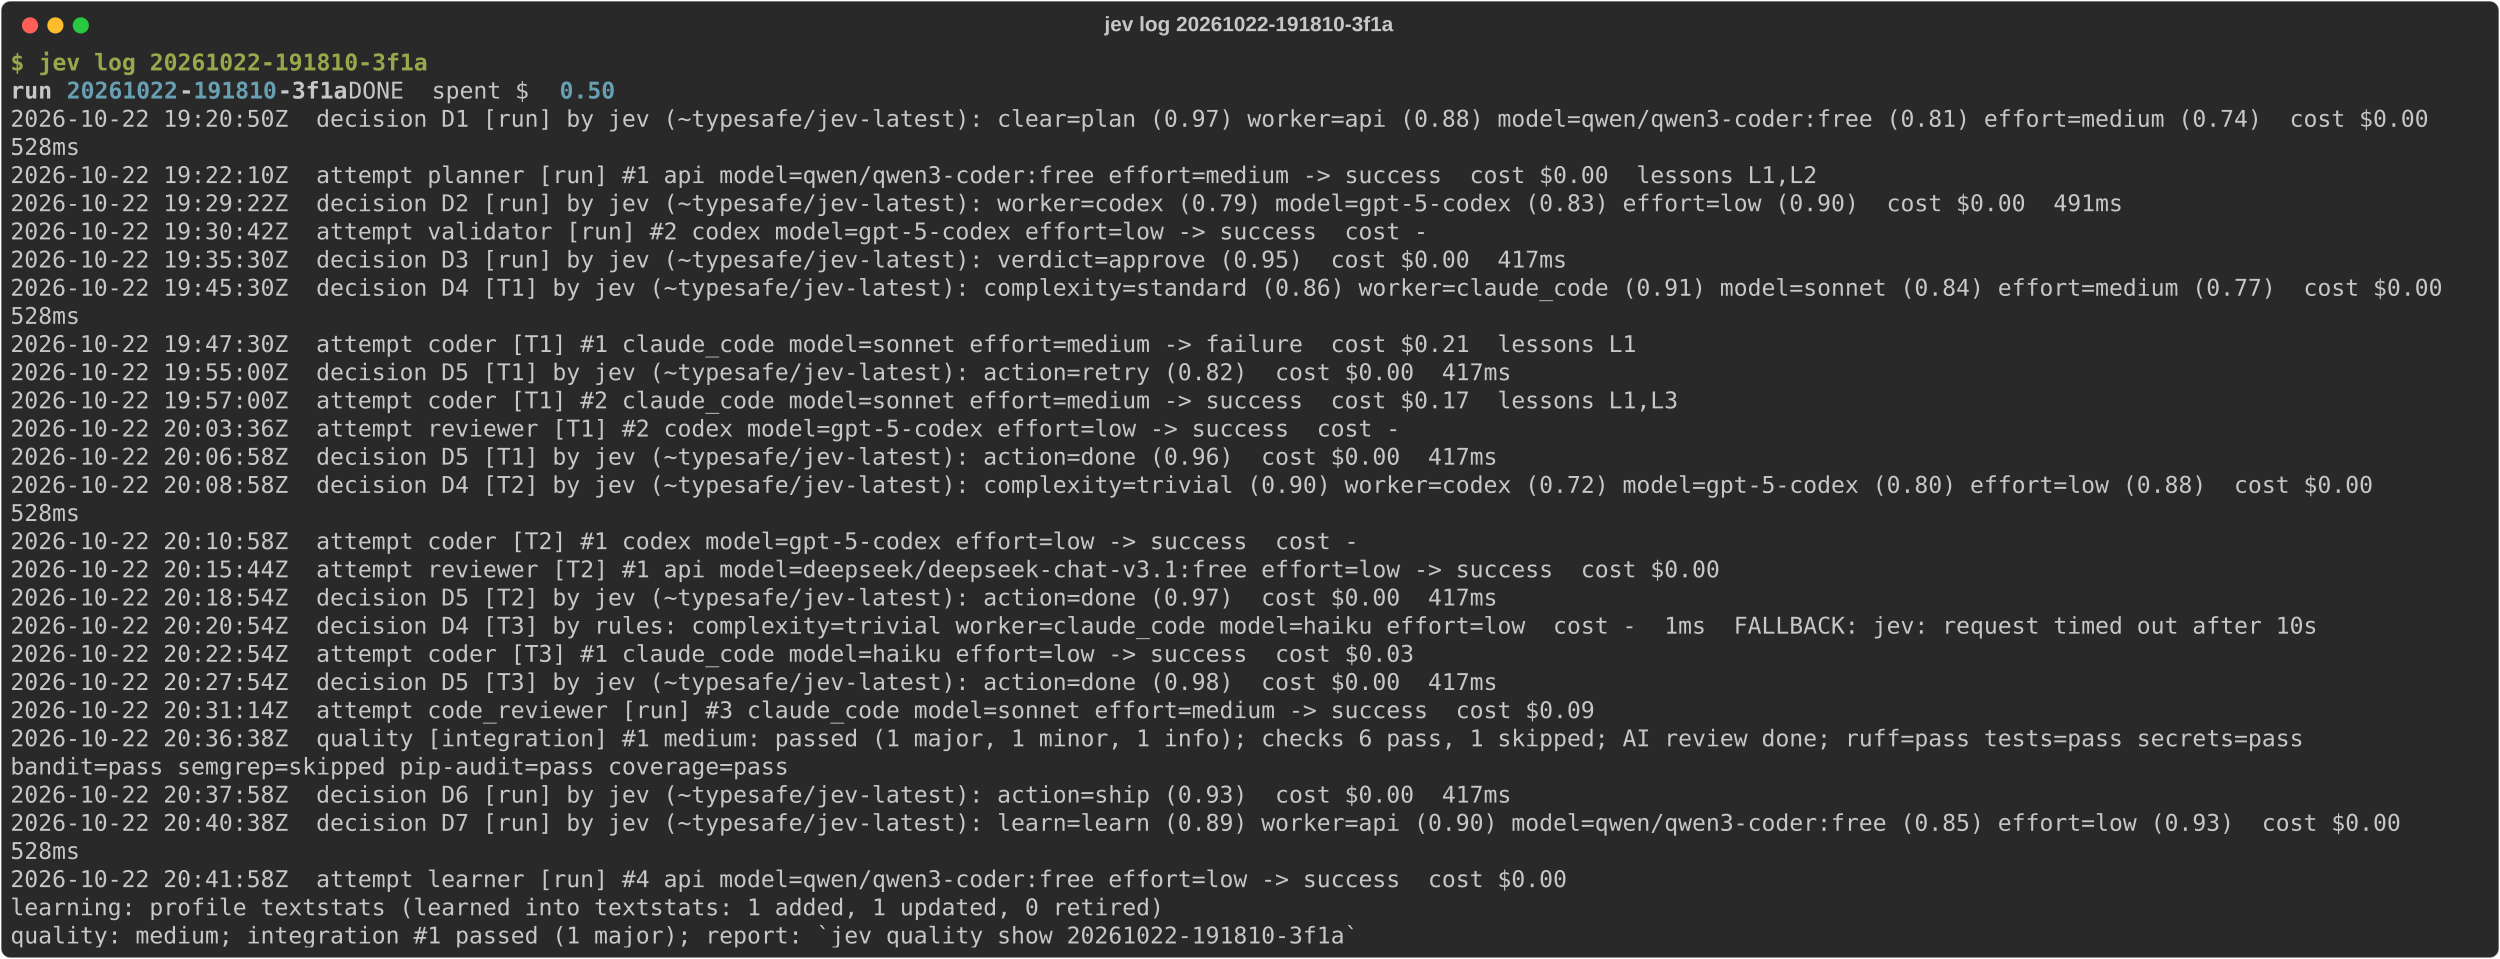
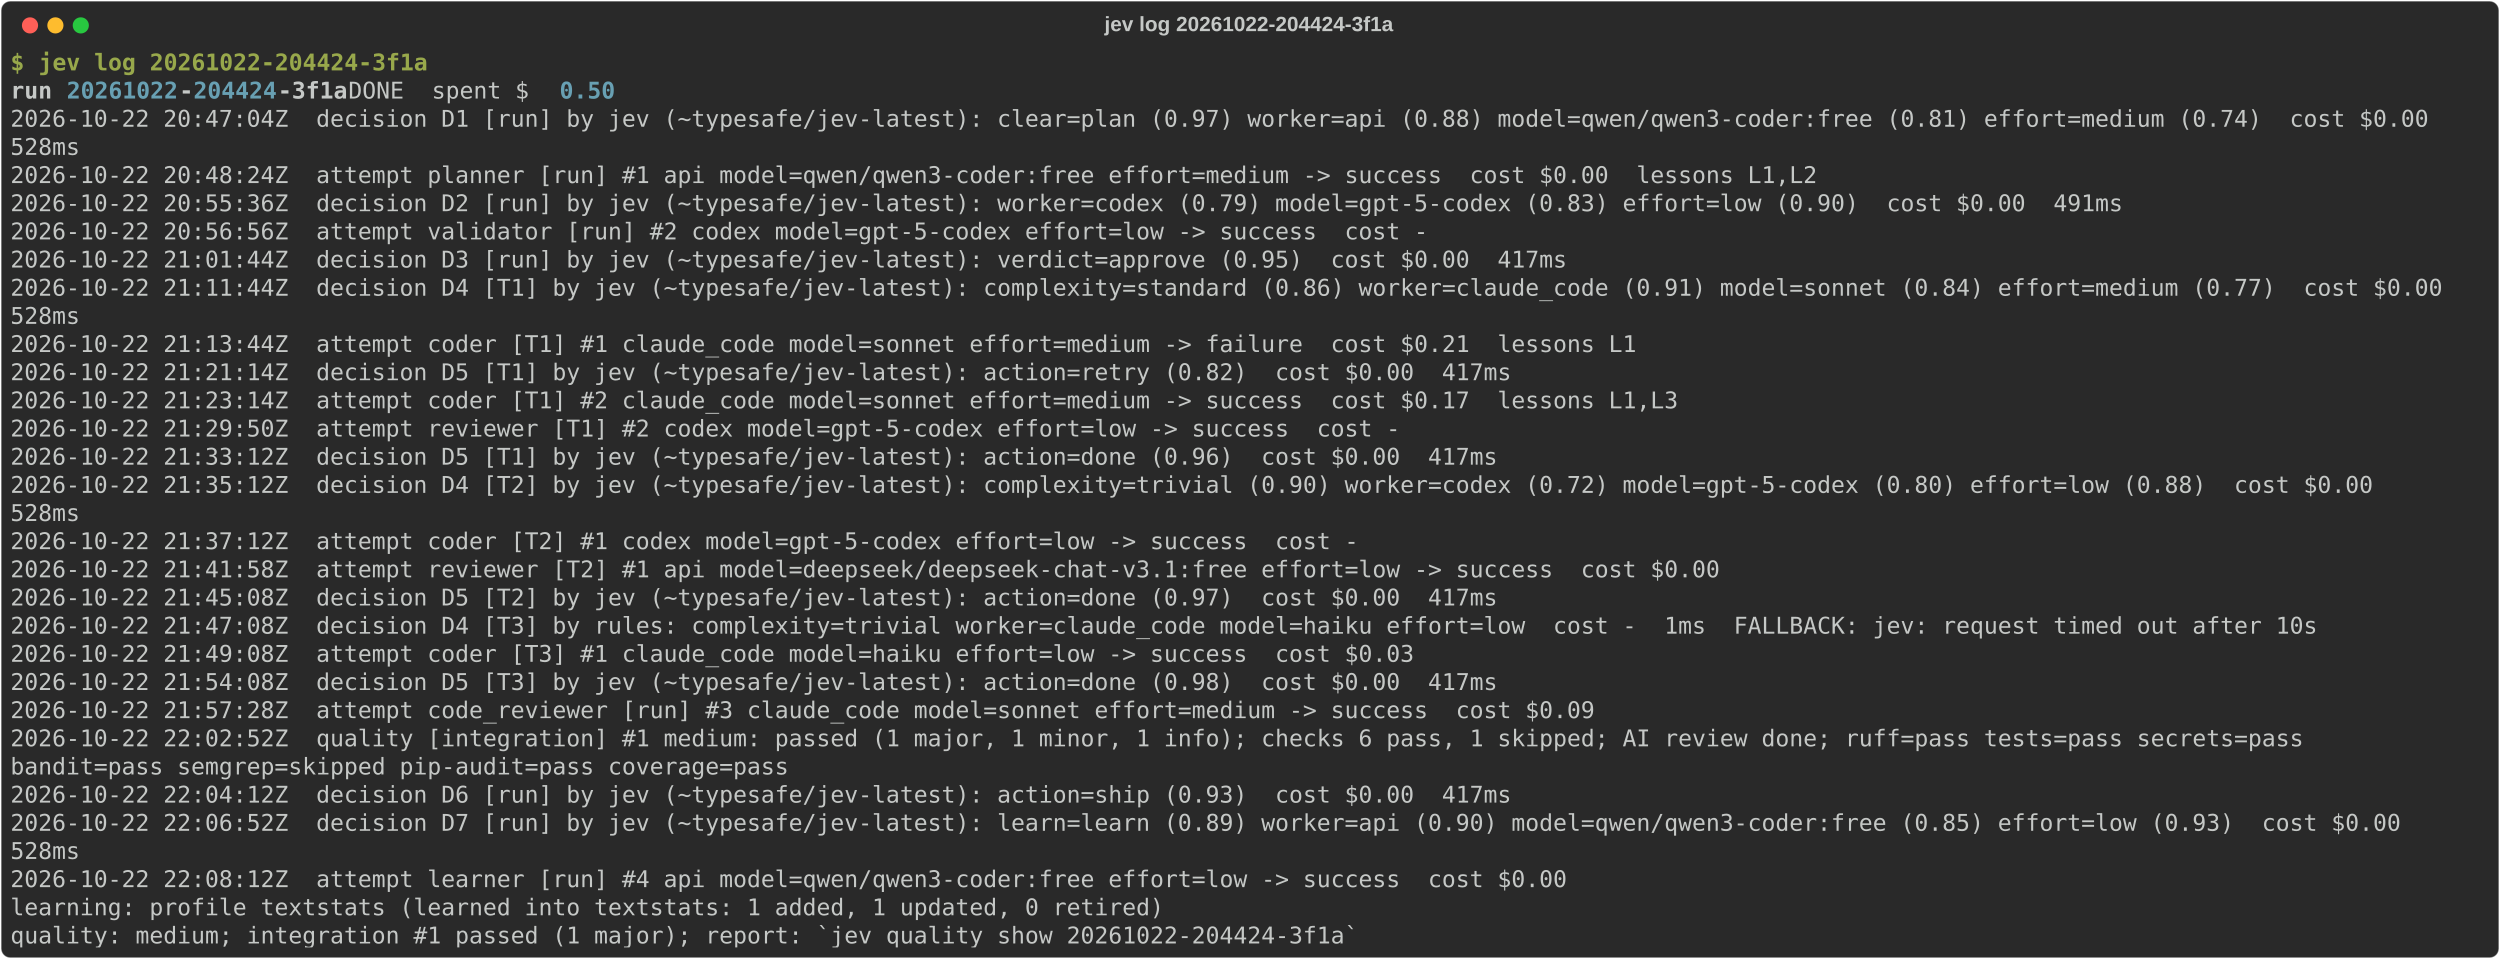
<svg xmlns="http://www.w3.org/2000/svg" class="rich-terminal" viewBox="0 0 2166 830.8">
  <style>

    @font-face {
        font-family: "Fira Code";
        src: local("FiraCode-Regular"),
                url("https://cdnjs.cloudflare.com/ajax/libs/firacode/6.2.0/woff2/FiraCode-Regular.woff2") format("woff2"),
                url("https://cdnjs.cloudflare.com/ajax/libs/firacode/6.2.0/woff/FiraCode-Regular.woff") format("woff");
        font-style: normal;
        font-weight: 400;
    }
    @font-face {
        font-family: "Fira Code";
        src: local("FiraCode-Bold"),
                url("https://cdnjs.cloudflare.com/ajax/libs/firacode/6.2.0/woff2/FiraCode-Bold.woff2") format("woff2"),
                url("https://cdnjs.cloudflare.com/ajax/libs/firacode/6.2.0/woff/FiraCode-Bold.woff") format("woff");
        font-style: bold;
        font-weight: 700;
    }

-     .terminal-2512113584-matrix {
+     .terminal-3201290101-matrix {
        font-family: Fira Code, monospace;
        font-size: 20px;
        line-height: 24.4px;
        font-variant-east-asian: full-width;
    }

-     .terminal-2512113584-title {
+     .terminal-3201290101-title {
        font-size: 18px;
        font-weight: bold;
        font-family: arial;
    }

-     .terminal-2512113584-r1 { fill: #98a84b;font-weight: bold }
- .terminal-2512113584-r2 { fill: #c5c8c6 }
- .terminal-2512113584-r3 { fill: #c5c8c6;font-weight: bold }
- .terminal-2512113584-r4 { fill: #68a0b3;font-weight: bold }
+     .terminal-3201290101-r1 { fill: #98a84b;font-weight: bold }
+ .terminal-3201290101-r2 { fill: #c5c8c6 }
+ .terminal-3201290101-r3 { fill: #c5c8c6;font-weight: bold }
+ .terminal-3201290101-r4 { fill: #68a0b3;font-weight: bold }
    </style>
  <defs>
-     <clipPath id="terminal-2512113584-clip-terminal">
+     <clipPath id="terminal-3201290101-clip-terminal">
      <rect x="0" y="0" width="2146.2" height="779.8" />
    </clipPath>
-     <clipPath id="terminal-2512113584-line-0">
+     <clipPath id="terminal-3201290101-line-0">
      <rect x="0" y="1.5" width="2147.2" height="24.65" />
    </clipPath>
-     <clipPath id="terminal-2512113584-line-1">
+     <clipPath id="terminal-3201290101-line-1">
      <rect x="0" y="25.9" width="2147.2" height="24.65" />
    </clipPath>
-     <clipPath id="terminal-2512113584-line-2">
+     <clipPath id="terminal-3201290101-line-2">
      <rect x="0" y="50.3" width="2147.2" height="24.65" />
    </clipPath>
-     <clipPath id="terminal-2512113584-line-3">
+     <clipPath id="terminal-3201290101-line-3">
      <rect x="0" y="74.7" width="2147.2" height="24.65" />
    </clipPath>
-     <clipPath id="terminal-2512113584-line-4">
+     <clipPath id="terminal-3201290101-line-4">
      <rect x="0" y="99.1" width="2147.2" height="24.65" />
    </clipPath>
-     <clipPath id="terminal-2512113584-line-5">
+     <clipPath id="terminal-3201290101-line-5">
      <rect x="0" y="123.5" width="2147.2" height="24.65" />
    </clipPath>
-     <clipPath id="terminal-2512113584-line-6">
+     <clipPath id="terminal-3201290101-line-6">
      <rect x="0" y="147.9" width="2147.2" height="24.65" />
    </clipPath>
-     <clipPath id="terminal-2512113584-line-7">
+     <clipPath id="terminal-3201290101-line-7">
      <rect x="0" y="172.3" width="2147.2" height="24.65" />
    </clipPath>
-     <clipPath id="terminal-2512113584-line-8">
+     <clipPath id="terminal-3201290101-line-8">
      <rect x="0" y="196.7" width="2147.2" height="24.65" />
    </clipPath>
-     <clipPath id="terminal-2512113584-line-9">
+     <clipPath id="terminal-3201290101-line-9">
      <rect x="0" y="221.1" width="2147.2" height="24.65" />
    </clipPath>
-     <clipPath id="terminal-2512113584-line-10">
+     <clipPath id="terminal-3201290101-line-10">
      <rect x="0" y="245.5" width="2147.2" height="24.65" />
    </clipPath>
-     <clipPath id="terminal-2512113584-line-11">
+     <clipPath id="terminal-3201290101-line-11">
      <rect x="0" y="269.9" width="2147.2" height="24.65" />
    </clipPath>
-     <clipPath id="terminal-2512113584-line-12">
+     <clipPath id="terminal-3201290101-line-12">
      <rect x="0" y="294.3" width="2147.2" height="24.65" />
    </clipPath>
-     <clipPath id="terminal-2512113584-line-13">
+     <clipPath id="terminal-3201290101-line-13">
      <rect x="0" y="318.7" width="2147.2" height="24.65" />
    </clipPath>
-     <clipPath id="terminal-2512113584-line-14">
+     <clipPath id="terminal-3201290101-line-14">
      <rect x="0" y="343.1" width="2147.2" height="24.65" />
    </clipPath>
-     <clipPath id="terminal-2512113584-line-15">
+     <clipPath id="terminal-3201290101-line-15">
      <rect x="0" y="367.5" width="2147.2" height="24.65" />
    </clipPath>
-     <clipPath id="terminal-2512113584-line-16">
+     <clipPath id="terminal-3201290101-line-16">
      <rect x="0" y="391.9" width="2147.2" height="24.65" />
    </clipPath>
-     <clipPath id="terminal-2512113584-line-17">
+     <clipPath id="terminal-3201290101-line-17">
      <rect x="0" y="416.3" width="2147.2" height="24.65" />
    </clipPath>
-     <clipPath id="terminal-2512113584-line-18">
+     <clipPath id="terminal-3201290101-line-18">
      <rect x="0" y="440.7" width="2147.2" height="24.65" />
    </clipPath>
-     <clipPath id="terminal-2512113584-line-19">
+     <clipPath id="terminal-3201290101-line-19">
      <rect x="0" y="465.1" width="2147.2" height="24.65" />
    </clipPath>
-     <clipPath id="terminal-2512113584-line-20">
+     <clipPath id="terminal-3201290101-line-20">
      <rect x="0" y="489.5" width="2147.2" height="24.65" />
    </clipPath>
-     <clipPath id="terminal-2512113584-line-21">
+     <clipPath id="terminal-3201290101-line-21">
      <rect x="0" y="513.9" width="2147.2" height="24.65" />
    </clipPath>
-     <clipPath id="terminal-2512113584-line-22">
+     <clipPath id="terminal-3201290101-line-22">
      <rect x="0" y="538.3" width="2147.2" height="24.65" />
    </clipPath>
-     <clipPath id="terminal-2512113584-line-23">
+     <clipPath id="terminal-3201290101-line-23">
      <rect x="0" y="562.7" width="2147.2" height="24.65" />
    </clipPath>
-     <clipPath id="terminal-2512113584-line-24">
+     <clipPath id="terminal-3201290101-line-24">
      <rect x="0" y="587.1" width="2147.2" height="24.65" />
    </clipPath>
-     <clipPath id="terminal-2512113584-line-25">
+     <clipPath id="terminal-3201290101-line-25">
      <rect x="0" y="611.5" width="2147.2" height="24.65" />
    </clipPath>
-     <clipPath id="terminal-2512113584-line-26">
+     <clipPath id="terminal-3201290101-line-26">
      <rect x="0" y="635.9" width="2147.2" height="24.65" />
    </clipPath>
-     <clipPath id="terminal-2512113584-line-27">
+     <clipPath id="terminal-3201290101-line-27">
      <rect x="0" y="660.3" width="2147.2" height="24.65" />
    </clipPath>
-     <clipPath id="terminal-2512113584-line-28">
+     <clipPath id="terminal-3201290101-line-28">
      <rect x="0" y="684.7" width="2147.2" height="24.65" />
    </clipPath>
-     <clipPath id="terminal-2512113584-line-29">
+     <clipPath id="terminal-3201290101-line-29">
      <rect x="0" y="709.1" width="2147.2" height="24.65" />
    </clipPath>
-     <clipPath id="terminal-2512113584-line-30">
+     <clipPath id="terminal-3201290101-line-30">
      <rect x="0" y="733.5" width="2147.2" height="24.65" />
    </clipPath>
  </defs>
  <rect fill="#292929" stroke="rgba(255,255,255,0.35)" stroke-width="1" x="1" y="1" width="2164" height="828.8" rx="8" />
-   <text class="terminal-2512113584-title" fill="#c5c8c6" text-anchor="middle" x="1082" y="27">jev log 20261022-191810-3f1a</text>
+   <text class="terminal-3201290101-title" fill="#c5c8c6" text-anchor="middle" x="1082" y="27">jev log 20261022-204424-3f1a</text>
  <g transform="translate(26,22)">
    <circle cx="0" cy="0" r="7" fill="#ff5f57" />
    <circle cx="22" cy="0" r="7" fill="#febc2e" />
    <circle cx="44" cy="0" r="7" fill="#28c840" />
  </g>
-   <g transform="translate(9, 41)" clip-path="url(#terminal-2512113584-clip-terminal)">
-     <g class="terminal-2512113584-matrix">
-       <text class="terminal-2512113584-r1" x="0" y="20" textLength="24.4" clip-path="url(#terminal-2512113584-line-0)">$ </text>
-       <text class="terminal-2512113584-r1" x="24.4" y="20" textLength="341.6" clip-path="url(#terminal-2512113584-line-0)">jev log 20261022-191810-3f1a</text>
-       <text class="terminal-2512113584-r2" x="2147.2" y="20" textLength="12.2" clip-path="url(#terminal-2512113584-line-0)">
- </text>
-       <text class="terminal-2512113584-r3" x="0" y="44.4" textLength="48.8" clip-path="url(#terminal-2512113584-line-1)">run </text>
-       <text class="terminal-2512113584-r4" x="48.8" y="44.4" textLength="97.6" clip-path="url(#terminal-2512113584-line-1)">20261022</text>
-       <text class="terminal-2512113584-r3" x="146.4" y="44.4" textLength="12.2" clip-path="url(#terminal-2512113584-line-1)">-</text>
-       <text class="terminal-2512113584-r4" x="158.6" y="44.4" textLength="73.2" clip-path="url(#terminal-2512113584-line-1)">191810</text>
-       <text class="terminal-2512113584-r3" x="231.8" y="44.4" textLength="61" clip-path="url(#terminal-2512113584-line-1)">-3f1a</text>
-       <text class="terminal-2512113584-r2" x="292.8" y="44.4" textLength="183" clip-path="url(#terminal-2512113584-line-1)">  DONE  spent $</text>
-       <text class="terminal-2512113584-r4" x="475.8" y="44.4" textLength="48.8" clip-path="url(#terminal-2512113584-line-1)">0.50</text>
-       <text class="terminal-2512113584-r2" x="2147.2" y="44.4" textLength="12.2" clip-path="url(#terminal-2512113584-line-1)">
- </text>
-       <text class="terminal-2512113584-r2" x="0" y="68.8" textLength="2147.2" clip-path="url(#terminal-2512113584-line-2)">2026-10-22 19:20:50Z  decision D1 [run] by jev (~typesafe/jev-latest): clear=plan (0.97) worker=api (0.88) model=qwen/qwen3-coder:free (0.81) effort=medium (0.74)  cost $0.00  </text>
-       <text class="terminal-2512113584-r2" x="2147.2" y="68.8" textLength="12.2" clip-path="url(#terminal-2512113584-line-2)">
- </text>
-       <text class="terminal-2512113584-r2" x="0" y="93.2" textLength="61" clip-path="url(#terminal-2512113584-line-3)">528ms</text>
-       <text class="terminal-2512113584-r2" x="2147.2" y="93.2" textLength="12.2" clip-path="url(#terminal-2512113584-line-3)">
- </text>
-       <text class="terminal-2512113584-r2" x="0" y="117.6" textLength="1586" clip-path="url(#terminal-2512113584-line-4)">2026-10-22 19:22:10Z  attempt planner [run] #1 api model=qwen/qwen3-coder:free effort=medium -&gt; success  cost $0.00  lessons L1,L2</text>
-       <text class="terminal-2512113584-r2" x="2147.2" y="117.6" textLength="12.2" clip-path="url(#terminal-2512113584-line-4)">
- </text>
-       <text class="terminal-2512113584-r2" x="0" y="142" textLength="1854.4" clip-path="url(#terminal-2512113584-line-5)">2026-10-22 19:29:22Z  decision D2 [run] by jev (~typesafe/jev-latest): worker=codex (0.79) model=gpt-5-codex (0.83) effort=low (0.90)  cost $0.00  491ms</text>
-       <text class="terminal-2512113584-r2" x="2147.2" y="142" textLength="12.2" clip-path="url(#terminal-2512113584-line-5)">
- </text>
-       <text class="terminal-2512113584-r2" x="0" y="166.4" textLength="1244.4" clip-path="url(#terminal-2512113584-line-6)">2026-10-22 19:30:42Z  attempt validator [run] #2 codex model=gpt-5-codex effort=low -&gt; success  cost -</text>
-       <text class="terminal-2512113584-r2" x="2147.2" y="166.4" textLength="12.2" clip-path="url(#terminal-2512113584-line-6)">
- </text>
-       <text class="terminal-2512113584-r2" x="0" y="190.8" textLength="1366.4" clip-path="url(#terminal-2512113584-line-7)">2026-10-22 19:35:30Z  decision D3 [run] by jev (~typesafe/jev-latest): verdict=approve (0.95)  cost $0.00  417ms</text>
-       <text class="terminal-2512113584-r2" x="2147.2" y="190.8" textLength="12.2" clip-path="url(#terminal-2512113584-line-7)">
- </text>
-       <text class="terminal-2512113584-r2" x="0" y="215.2" textLength="2147.2" clip-path="url(#terminal-2512113584-line-8)">2026-10-22 19:45:30Z  decision D4 [T1] by jev (~typesafe/jev-latest): complexity=standard (0.86) worker=claude_code (0.91) model=sonnet (0.84) effort=medium (0.77)  cost $0.00 </text>
-       <text class="terminal-2512113584-r2" x="2147.2" y="215.2" textLength="12.2" clip-path="url(#terminal-2512113584-line-8)">
- </text>
-       <text class="terminal-2512113584-r2" x="0" y="239.6" textLength="61" clip-path="url(#terminal-2512113584-line-9)">528ms</text>
-       <text class="terminal-2512113584-r2" x="2147.2" y="239.6" textLength="12.2" clip-path="url(#terminal-2512113584-line-9)">
- </text>
-       <text class="terminal-2512113584-r2" x="0" y="264" textLength="1427.4" clip-path="url(#terminal-2512113584-line-10)">2026-10-22 19:47:30Z  attempt coder [T1] #1 claude_code model=sonnet effort=medium -&gt; failure  cost $0.21  lessons L1</text>
-       <text class="terminal-2512113584-r2" x="2147.2" y="264" textLength="12.2" clip-path="url(#terminal-2512113584-line-10)">
- </text>
-       <text class="terminal-2512113584-r2" x="0" y="288.4" textLength="1317.6" clip-path="url(#terminal-2512113584-line-11)">2026-10-22 19:55:00Z  decision D5 [T1] by jev (~typesafe/jev-latest): action=retry (0.82)  cost $0.00  417ms</text>
-       <text class="terminal-2512113584-r2" x="2147.2" y="288.4" textLength="12.2" clip-path="url(#terminal-2512113584-line-11)">
- </text>
-       <text class="terminal-2512113584-r2" x="0" y="312.8" textLength="1464" clip-path="url(#terminal-2512113584-line-12)">2026-10-22 19:57:00Z  attempt coder [T1] #2 claude_code model=sonnet effort=medium -&gt; success  cost $0.17  lessons L1,L3</text>
-       <text class="terminal-2512113584-r2" x="2147.2" y="312.8" textLength="12.2" clip-path="url(#terminal-2512113584-line-12)">
- </text>
-       <text class="terminal-2512113584-r2" x="0" y="337.2" textLength="1220" clip-path="url(#terminal-2512113584-line-13)">2026-10-22 20:03:36Z  attempt reviewer [T1] #2 codex model=gpt-5-codex effort=low -&gt; success  cost -</text>
-       <text class="terminal-2512113584-r2" x="2147.2" y="337.2" textLength="12.2" clip-path="url(#terminal-2512113584-line-13)">
- </text>
-       <text class="terminal-2512113584-r2" x="0" y="361.6" textLength="1305.4" clip-path="url(#terminal-2512113584-line-14)">2026-10-22 20:06:58Z  decision D5 [T1] by jev (~typesafe/jev-latest): action=done (0.96)  cost $0.00  417ms</text>
-       <text class="terminal-2512113584-r2" x="2147.2" y="361.6" textLength="12.2" clip-path="url(#terminal-2512113584-line-14)">
- </text>
-       <text class="terminal-2512113584-r2" x="0" y="386" textLength="2098.4" clip-path="url(#terminal-2512113584-line-15)">2026-10-22 20:08:58Z  decision D4 [T2] by jev (~typesafe/jev-latest): complexity=trivial (0.90) worker=codex (0.72) model=gpt-5-codex (0.80) effort=low (0.88)  cost $0.00  </text>
-       <text class="terminal-2512113584-r2" x="2147.2" y="386" textLength="12.2" clip-path="url(#terminal-2512113584-line-15)">
- </text>
-       <text class="terminal-2512113584-r2" x="0" y="410.4" textLength="61" clip-path="url(#terminal-2512113584-line-16)">528ms</text>
-       <text class="terminal-2512113584-r2" x="2147.2" y="410.4" textLength="12.2" clip-path="url(#terminal-2512113584-line-16)">
- </text>
-       <text class="terminal-2512113584-r2" x="0" y="434.8" textLength="1183.4" clip-path="url(#terminal-2512113584-line-17)">2026-10-22 20:10:58Z  attempt coder [T2] #1 codex model=gpt-5-codex effort=low -&gt; success  cost -</text>
-       <text class="terminal-2512113584-r2" x="2147.2" y="434.8" textLength="12.2" clip-path="url(#terminal-2512113584-line-17)">
- </text>
-       <text class="terminal-2512113584-r2" x="0" y="459.2" textLength="1500.6" clip-path="url(#terminal-2512113584-line-18)">2026-10-22 20:15:44Z  attempt reviewer [T2] #1 api model=deepseek/deepseek-chat-v3.1:free effort=low -&gt; success  cost $0.00</text>
-       <text class="terminal-2512113584-r2" x="2147.2" y="459.2" textLength="12.2" clip-path="url(#terminal-2512113584-line-18)">
- </text>
-       <text class="terminal-2512113584-r2" x="0" y="483.6" textLength="1305.4" clip-path="url(#terminal-2512113584-line-19)">2026-10-22 20:18:54Z  decision D5 [T2] by jev (~typesafe/jev-latest): action=done (0.97)  cost $0.00  417ms</text>
-       <text class="terminal-2512113584-r2" x="2147.2" y="483.6" textLength="12.2" clip-path="url(#terminal-2512113584-line-19)">
- </text>
-       <text class="terminal-2512113584-r2" x="0" y="508" textLength="2025.2" clip-path="url(#terminal-2512113584-line-20)">2026-10-22 20:20:54Z  decision D4 [T3] by rules: complexity=trivial worker=claude_code model=haiku effort=low  cost -  1ms  FALLBACK: jev: request timed out after 10s</text>
-       <text class="terminal-2512113584-r2" x="2147.2" y="508" textLength="12.2" clip-path="url(#terminal-2512113584-line-20)">
- </text>
-       <text class="terminal-2512113584-r2" x="0" y="532.4" textLength="1232.2" clip-path="url(#terminal-2512113584-line-21)">2026-10-22 20:22:54Z  attempt coder [T3] #1 claude_code model=haiku effort=low -&gt; success  cost $0.03</text>
-       <text class="terminal-2512113584-r2" x="2147.2" y="532.4" textLength="12.2" clip-path="url(#terminal-2512113584-line-21)">
- </text>
-       <text class="terminal-2512113584-r2" x="0" y="556.8" textLength="1305.4" clip-path="url(#terminal-2512113584-line-22)">2026-10-22 20:27:54Z  decision D5 [T3] by jev (~typesafe/jev-latest): action=done (0.98)  cost $0.00  417ms</text>
-       <text class="terminal-2512113584-r2" x="2147.2" y="556.8" textLength="12.2" clip-path="url(#terminal-2512113584-line-22)">
- </text>
-       <text class="terminal-2512113584-r2" x="0" y="581.2" textLength="1390.8" clip-path="url(#terminal-2512113584-line-23)">2026-10-22 20:31:14Z  attempt code_reviewer [run] #3 claude_code model=sonnet effort=medium -&gt; success  cost $0.09</text>
-       <text class="terminal-2512113584-r2" x="2147.2" y="581.2" textLength="12.2" clip-path="url(#terminal-2512113584-line-23)">
- </text>
-       <text class="terminal-2512113584-r2" x="0" y="605.6" textLength="2025.2" clip-path="url(#terminal-2512113584-line-24)">2026-10-22 20:36:38Z  quality [integration] #1 medium: passed (1 major, 1 minor, 1 info); checks 6 pass, 1 skipped; AI review done; ruff=pass tests=pass secrets=pass </text>
-       <text class="terminal-2512113584-r2" x="2147.2" y="605.6" textLength="12.2" clip-path="url(#terminal-2512113584-line-24)">
- </text>
-       <text class="terminal-2512113584-r2" x="0" y="630" textLength="683.2" clip-path="url(#terminal-2512113584-line-25)">bandit=pass semgrep=skipped pip-audit=pass coverage=pass</text>
-       <text class="terminal-2512113584-r2" x="2147.2" y="630" textLength="12.2" clip-path="url(#terminal-2512113584-line-25)">
- </text>
-       <text class="terminal-2512113584-r2" x="0" y="654.4" textLength="1317.6" clip-path="url(#terminal-2512113584-line-26)">2026-10-22 20:37:58Z  decision D6 [run] by jev (~typesafe/jev-latest): action=ship (0.93)  cost $0.00  417ms</text>
-       <text class="terminal-2512113584-r2" x="2147.2" y="654.4" textLength="12.2" clip-path="url(#terminal-2512113584-line-26)">
- </text>
-       <text class="terminal-2512113584-r2" x="0" y="678.8" textLength="2122.8" clip-path="url(#terminal-2512113584-line-27)">2026-10-22 20:40:38Z  decision D7 [run] by jev (~typesafe/jev-latest): learn=learn (0.89) worker=api (0.90) model=qwen/qwen3-coder:free (0.85) effort=low (0.93)  cost $0.00  </text>
-       <text class="terminal-2512113584-r2" x="2147.2" y="678.8" textLength="12.2" clip-path="url(#terminal-2512113584-line-27)">
- </text>
-       <text class="terminal-2512113584-r2" x="0" y="703.2" textLength="61" clip-path="url(#terminal-2512113584-line-28)">528ms</text>
-       <text class="terminal-2512113584-r2" x="2147.2" y="703.2" textLength="12.2" clip-path="url(#terminal-2512113584-line-28)">
- </text>
-       <text class="terminal-2512113584-r2" x="0" y="727.6" textLength="1366.4" clip-path="url(#terminal-2512113584-line-29)">2026-10-22 20:41:58Z  attempt learner [run] #4 api model=qwen/qwen3-coder:free effort=low -&gt; success  cost $0.00</text>
-       <text class="terminal-2512113584-r2" x="2147.2" y="727.6" textLength="12.2" clip-path="url(#terminal-2512113584-line-29)">
- </text>
-       <text class="terminal-2512113584-r2" x="0" y="752" textLength="1012.6" clip-path="url(#terminal-2512113584-line-30)">learning: profile textstats (learned into textstats: 1 added, 1 updated, 0 retired)</text>
-       <text class="terminal-2512113584-r2" x="2147.2" y="752" textLength="12.2" clip-path="url(#terminal-2512113584-line-30)">
- </text>
-       <text class="terminal-2512113584-r2" x="0" y="776.4" textLength="1183.4" clip-path="url(#terminal-2512113584-line-31)">quality: medium; integration #1 passed (1 major); report: `jev quality show 20261022-191810-3f1a`</text>
-       <text class="terminal-2512113584-r2" x="2147.2" y="776.4" textLength="12.2" clip-path="url(#terminal-2512113584-line-31)">
+   <g transform="translate(9, 41)" clip-path="url(#terminal-3201290101-clip-terminal)">
+     <g class="terminal-3201290101-matrix">
+       <text class="terminal-3201290101-r1" x="0" y="20" textLength="24.4" clip-path="url(#terminal-3201290101-line-0)">$ </text>
+       <text class="terminal-3201290101-r1" x="24.4" y="20" textLength="341.6" clip-path="url(#terminal-3201290101-line-0)">jev log 20261022-204424-3f1a</text>
+       <text class="terminal-3201290101-r2" x="2147.2" y="20" textLength="12.2" clip-path="url(#terminal-3201290101-line-0)">
+ </text>
+       <text class="terminal-3201290101-r3" x="0" y="44.4" textLength="48.8" clip-path="url(#terminal-3201290101-line-1)">run </text>
+       <text class="terminal-3201290101-r4" x="48.8" y="44.4" textLength="97.6" clip-path="url(#terminal-3201290101-line-1)">20261022</text>
+       <text class="terminal-3201290101-r3" x="146.4" y="44.4" textLength="12.2" clip-path="url(#terminal-3201290101-line-1)">-</text>
+       <text class="terminal-3201290101-r4" x="158.6" y="44.4" textLength="73.2" clip-path="url(#terminal-3201290101-line-1)">204424</text>
+       <text class="terminal-3201290101-r3" x="231.8" y="44.4" textLength="61" clip-path="url(#terminal-3201290101-line-1)">-3f1a</text>
+       <text class="terminal-3201290101-r2" x="292.8" y="44.4" textLength="183" clip-path="url(#terminal-3201290101-line-1)">  DONE  spent $</text>
+       <text class="terminal-3201290101-r4" x="475.8" y="44.4" textLength="48.8" clip-path="url(#terminal-3201290101-line-1)">0.50</text>
+       <text class="terminal-3201290101-r2" x="2147.2" y="44.4" textLength="12.2" clip-path="url(#terminal-3201290101-line-1)">
+ </text>
+       <text class="terminal-3201290101-r2" x="0" y="68.8" textLength="2147.2" clip-path="url(#terminal-3201290101-line-2)">2026-10-22 20:47:04Z  decision D1 [run] by jev (~typesafe/jev-latest): clear=plan (0.97) worker=api (0.88) model=qwen/qwen3-coder:free (0.81) effort=medium (0.74)  cost $0.00  </text>
+       <text class="terminal-3201290101-r2" x="2147.2" y="68.8" textLength="12.2" clip-path="url(#terminal-3201290101-line-2)">
+ </text>
+       <text class="terminal-3201290101-r2" x="0" y="93.2" textLength="61" clip-path="url(#terminal-3201290101-line-3)">528ms</text>
+       <text class="terminal-3201290101-r2" x="2147.2" y="93.2" textLength="12.2" clip-path="url(#terminal-3201290101-line-3)">
+ </text>
+       <text class="terminal-3201290101-r2" x="0" y="117.6" textLength="1586" clip-path="url(#terminal-3201290101-line-4)">2026-10-22 20:48:24Z  attempt planner [run] #1 api model=qwen/qwen3-coder:free effort=medium -&gt; success  cost $0.00  lessons L1,L2</text>
+       <text class="terminal-3201290101-r2" x="2147.2" y="117.6" textLength="12.2" clip-path="url(#terminal-3201290101-line-4)">
+ </text>
+       <text class="terminal-3201290101-r2" x="0" y="142" textLength="1854.4" clip-path="url(#terminal-3201290101-line-5)">2026-10-22 20:55:36Z  decision D2 [run] by jev (~typesafe/jev-latest): worker=codex (0.79) model=gpt-5-codex (0.83) effort=low (0.90)  cost $0.00  491ms</text>
+       <text class="terminal-3201290101-r2" x="2147.2" y="142" textLength="12.2" clip-path="url(#terminal-3201290101-line-5)">
+ </text>
+       <text class="terminal-3201290101-r2" x="0" y="166.4" textLength="1244.4" clip-path="url(#terminal-3201290101-line-6)">2026-10-22 20:56:56Z  attempt validator [run] #2 codex model=gpt-5-codex effort=low -&gt; success  cost -</text>
+       <text class="terminal-3201290101-r2" x="2147.2" y="166.4" textLength="12.2" clip-path="url(#terminal-3201290101-line-6)">
+ </text>
+       <text class="terminal-3201290101-r2" x="0" y="190.8" textLength="1366.4" clip-path="url(#terminal-3201290101-line-7)">2026-10-22 21:01:44Z  decision D3 [run] by jev (~typesafe/jev-latest): verdict=approve (0.95)  cost $0.00  417ms</text>
+       <text class="terminal-3201290101-r2" x="2147.2" y="190.8" textLength="12.2" clip-path="url(#terminal-3201290101-line-7)">
+ </text>
+       <text class="terminal-3201290101-r2" x="0" y="215.2" textLength="2147.2" clip-path="url(#terminal-3201290101-line-8)">2026-10-22 21:11:44Z  decision D4 [T1] by jev (~typesafe/jev-latest): complexity=standard (0.86) worker=claude_code (0.91) model=sonnet (0.84) effort=medium (0.77)  cost $0.00 </text>
+       <text class="terminal-3201290101-r2" x="2147.2" y="215.2" textLength="12.2" clip-path="url(#terminal-3201290101-line-8)">
+ </text>
+       <text class="terminal-3201290101-r2" x="0" y="239.6" textLength="61" clip-path="url(#terminal-3201290101-line-9)">528ms</text>
+       <text class="terminal-3201290101-r2" x="2147.2" y="239.6" textLength="12.2" clip-path="url(#terminal-3201290101-line-9)">
+ </text>
+       <text class="terminal-3201290101-r2" x="0" y="264" textLength="1427.4" clip-path="url(#terminal-3201290101-line-10)">2026-10-22 21:13:44Z  attempt coder [T1] #1 claude_code model=sonnet effort=medium -&gt; failure  cost $0.21  lessons L1</text>
+       <text class="terminal-3201290101-r2" x="2147.2" y="264" textLength="12.2" clip-path="url(#terminal-3201290101-line-10)">
+ </text>
+       <text class="terminal-3201290101-r2" x="0" y="288.4" textLength="1317.6" clip-path="url(#terminal-3201290101-line-11)">2026-10-22 21:21:14Z  decision D5 [T1] by jev (~typesafe/jev-latest): action=retry (0.82)  cost $0.00  417ms</text>
+       <text class="terminal-3201290101-r2" x="2147.2" y="288.4" textLength="12.2" clip-path="url(#terminal-3201290101-line-11)">
+ </text>
+       <text class="terminal-3201290101-r2" x="0" y="312.8" textLength="1464" clip-path="url(#terminal-3201290101-line-12)">2026-10-22 21:23:14Z  attempt coder [T1] #2 claude_code model=sonnet effort=medium -&gt; success  cost $0.17  lessons L1,L3</text>
+       <text class="terminal-3201290101-r2" x="2147.2" y="312.8" textLength="12.2" clip-path="url(#terminal-3201290101-line-12)">
+ </text>
+       <text class="terminal-3201290101-r2" x="0" y="337.2" textLength="1220" clip-path="url(#terminal-3201290101-line-13)">2026-10-22 21:29:50Z  attempt reviewer [T1] #2 codex model=gpt-5-codex effort=low -&gt; success  cost -</text>
+       <text class="terminal-3201290101-r2" x="2147.2" y="337.2" textLength="12.2" clip-path="url(#terminal-3201290101-line-13)">
+ </text>
+       <text class="terminal-3201290101-r2" x="0" y="361.6" textLength="1305.4" clip-path="url(#terminal-3201290101-line-14)">2026-10-22 21:33:12Z  decision D5 [T1] by jev (~typesafe/jev-latest): action=done (0.96)  cost $0.00  417ms</text>
+       <text class="terminal-3201290101-r2" x="2147.2" y="361.6" textLength="12.2" clip-path="url(#terminal-3201290101-line-14)">
+ </text>
+       <text class="terminal-3201290101-r2" x="0" y="386" textLength="2098.4" clip-path="url(#terminal-3201290101-line-15)">2026-10-22 21:35:12Z  decision D4 [T2] by jev (~typesafe/jev-latest): complexity=trivial (0.90) worker=codex (0.72) model=gpt-5-codex (0.80) effort=low (0.88)  cost $0.00  </text>
+       <text class="terminal-3201290101-r2" x="2147.2" y="386" textLength="12.2" clip-path="url(#terminal-3201290101-line-15)">
+ </text>
+       <text class="terminal-3201290101-r2" x="0" y="410.4" textLength="61" clip-path="url(#terminal-3201290101-line-16)">528ms</text>
+       <text class="terminal-3201290101-r2" x="2147.2" y="410.4" textLength="12.2" clip-path="url(#terminal-3201290101-line-16)">
+ </text>
+       <text class="terminal-3201290101-r2" x="0" y="434.8" textLength="1183.4" clip-path="url(#terminal-3201290101-line-17)">2026-10-22 21:37:12Z  attempt coder [T2] #1 codex model=gpt-5-codex effort=low -&gt; success  cost -</text>
+       <text class="terminal-3201290101-r2" x="2147.2" y="434.8" textLength="12.2" clip-path="url(#terminal-3201290101-line-17)">
+ </text>
+       <text class="terminal-3201290101-r2" x="0" y="459.2" textLength="1500.6" clip-path="url(#terminal-3201290101-line-18)">2026-10-22 21:41:58Z  attempt reviewer [T2] #1 api model=deepseek/deepseek-chat-v3.1:free effort=low -&gt; success  cost $0.00</text>
+       <text class="terminal-3201290101-r2" x="2147.2" y="459.2" textLength="12.2" clip-path="url(#terminal-3201290101-line-18)">
+ </text>
+       <text class="terminal-3201290101-r2" x="0" y="483.6" textLength="1305.4" clip-path="url(#terminal-3201290101-line-19)">2026-10-22 21:45:08Z  decision D5 [T2] by jev (~typesafe/jev-latest): action=done (0.97)  cost $0.00  417ms</text>
+       <text class="terminal-3201290101-r2" x="2147.2" y="483.6" textLength="12.2" clip-path="url(#terminal-3201290101-line-19)">
+ </text>
+       <text class="terminal-3201290101-r2" x="0" y="508" textLength="2025.2" clip-path="url(#terminal-3201290101-line-20)">2026-10-22 21:47:08Z  decision D4 [T3] by rules: complexity=trivial worker=claude_code model=haiku effort=low  cost -  1ms  FALLBACK: jev: request timed out after 10s</text>
+       <text class="terminal-3201290101-r2" x="2147.2" y="508" textLength="12.2" clip-path="url(#terminal-3201290101-line-20)">
+ </text>
+       <text class="terminal-3201290101-r2" x="0" y="532.4" textLength="1232.2" clip-path="url(#terminal-3201290101-line-21)">2026-10-22 21:49:08Z  attempt coder [T3] #1 claude_code model=haiku effort=low -&gt; success  cost $0.03</text>
+       <text class="terminal-3201290101-r2" x="2147.2" y="532.4" textLength="12.2" clip-path="url(#terminal-3201290101-line-21)">
+ </text>
+       <text class="terminal-3201290101-r2" x="0" y="556.8" textLength="1305.4" clip-path="url(#terminal-3201290101-line-22)">2026-10-22 21:54:08Z  decision D5 [T3] by jev (~typesafe/jev-latest): action=done (0.98)  cost $0.00  417ms</text>
+       <text class="terminal-3201290101-r2" x="2147.2" y="556.8" textLength="12.2" clip-path="url(#terminal-3201290101-line-22)">
+ </text>
+       <text class="terminal-3201290101-r2" x="0" y="581.2" textLength="1390.8" clip-path="url(#terminal-3201290101-line-23)">2026-10-22 21:57:28Z  attempt code_reviewer [run] #3 claude_code model=sonnet effort=medium -&gt; success  cost $0.09</text>
+       <text class="terminal-3201290101-r2" x="2147.2" y="581.2" textLength="12.2" clip-path="url(#terminal-3201290101-line-23)">
+ </text>
+       <text class="terminal-3201290101-r2" x="0" y="605.6" textLength="2025.2" clip-path="url(#terminal-3201290101-line-24)">2026-10-22 22:02:52Z  quality [integration] #1 medium: passed (1 major, 1 minor, 1 info); checks 6 pass, 1 skipped; AI review done; ruff=pass tests=pass secrets=pass </text>
+       <text class="terminal-3201290101-r2" x="2147.2" y="605.6" textLength="12.2" clip-path="url(#terminal-3201290101-line-24)">
+ </text>
+       <text class="terminal-3201290101-r2" x="0" y="630" textLength="683.2" clip-path="url(#terminal-3201290101-line-25)">bandit=pass semgrep=skipped pip-audit=pass coverage=pass</text>
+       <text class="terminal-3201290101-r2" x="2147.2" y="630" textLength="12.2" clip-path="url(#terminal-3201290101-line-25)">
+ </text>
+       <text class="terminal-3201290101-r2" x="0" y="654.4" textLength="1317.6" clip-path="url(#terminal-3201290101-line-26)">2026-10-22 22:04:12Z  decision D6 [run] by jev (~typesafe/jev-latest): action=ship (0.93)  cost $0.00  417ms</text>
+       <text class="terminal-3201290101-r2" x="2147.2" y="654.4" textLength="12.2" clip-path="url(#terminal-3201290101-line-26)">
+ </text>
+       <text class="terminal-3201290101-r2" x="0" y="678.8" textLength="2122.8" clip-path="url(#terminal-3201290101-line-27)">2026-10-22 22:06:52Z  decision D7 [run] by jev (~typesafe/jev-latest): learn=learn (0.89) worker=api (0.90) model=qwen/qwen3-coder:free (0.85) effort=low (0.93)  cost $0.00  </text>
+       <text class="terminal-3201290101-r2" x="2147.2" y="678.8" textLength="12.2" clip-path="url(#terminal-3201290101-line-27)">
+ </text>
+       <text class="terminal-3201290101-r2" x="0" y="703.2" textLength="61" clip-path="url(#terminal-3201290101-line-28)">528ms</text>
+       <text class="terminal-3201290101-r2" x="2147.2" y="703.2" textLength="12.2" clip-path="url(#terminal-3201290101-line-28)">
+ </text>
+       <text class="terminal-3201290101-r2" x="0" y="727.6" textLength="1366.4" clip-path="url(#terminal-3201290101-line-29)">2026-10-22 22:08:12Z  attempt learner [run] #4 api model=qwen/qwen3-coder:free effort=low -&gt; success  cost $0.00</text>
+       <text class="terminal-3201290101-r2" x="2147.2" y="727.6" textLength="12.2" clip-path="url(#terminal-3201290101-line-29)">
+ </text>
+       <text class="terminal-3201290101-r2" x="0" y="752" textLength="1012.6" clip-path="url(#terminal-3201290101-line-30)">learning: profile textstats (learned into textstats: 1 added, 1 updated, 0 retired)</text>
+       <text class="terminal-3201290101-r2" x="2147.2" y="752" textLength="12.2" clip-path="url(#terminal-3201290101-line-30)">
+ </text>
+       <text class="terminal-3201290101-r2" x="0" y="776.4" textLength="1183.4" clip-path="url(#terminal-3201290101-line-31)">quality: medium; integration #1 passed (1 major); report: `jev quality show 20261022-204424-3f1a`</text>
+       <text class="terminal-3201290101-r2" x="2147.2" y="776.4" textLength="12.2" clip-path="url(#terminal-3201290101-line-31)">
</text>
    </g>
  </g>
</svg>
